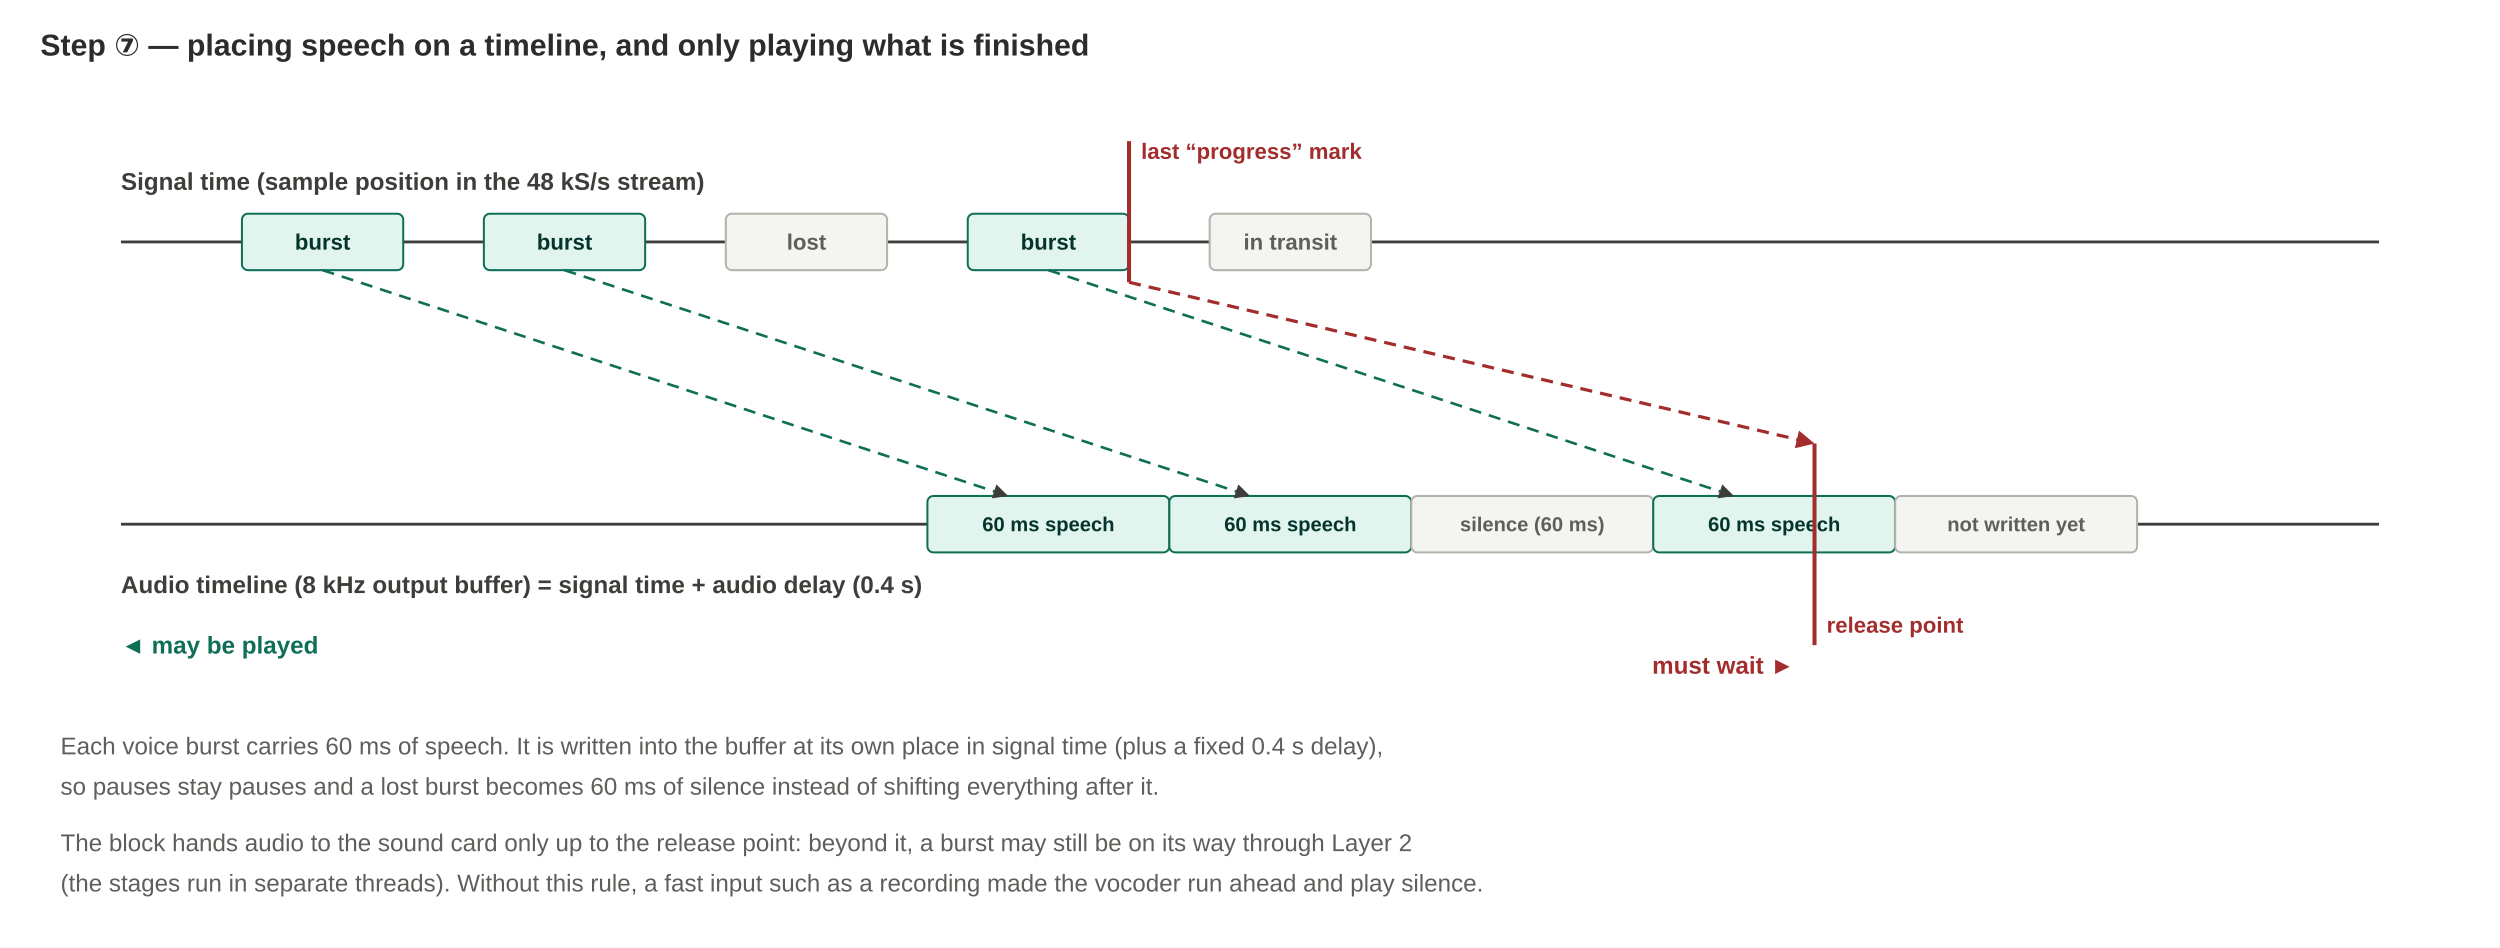
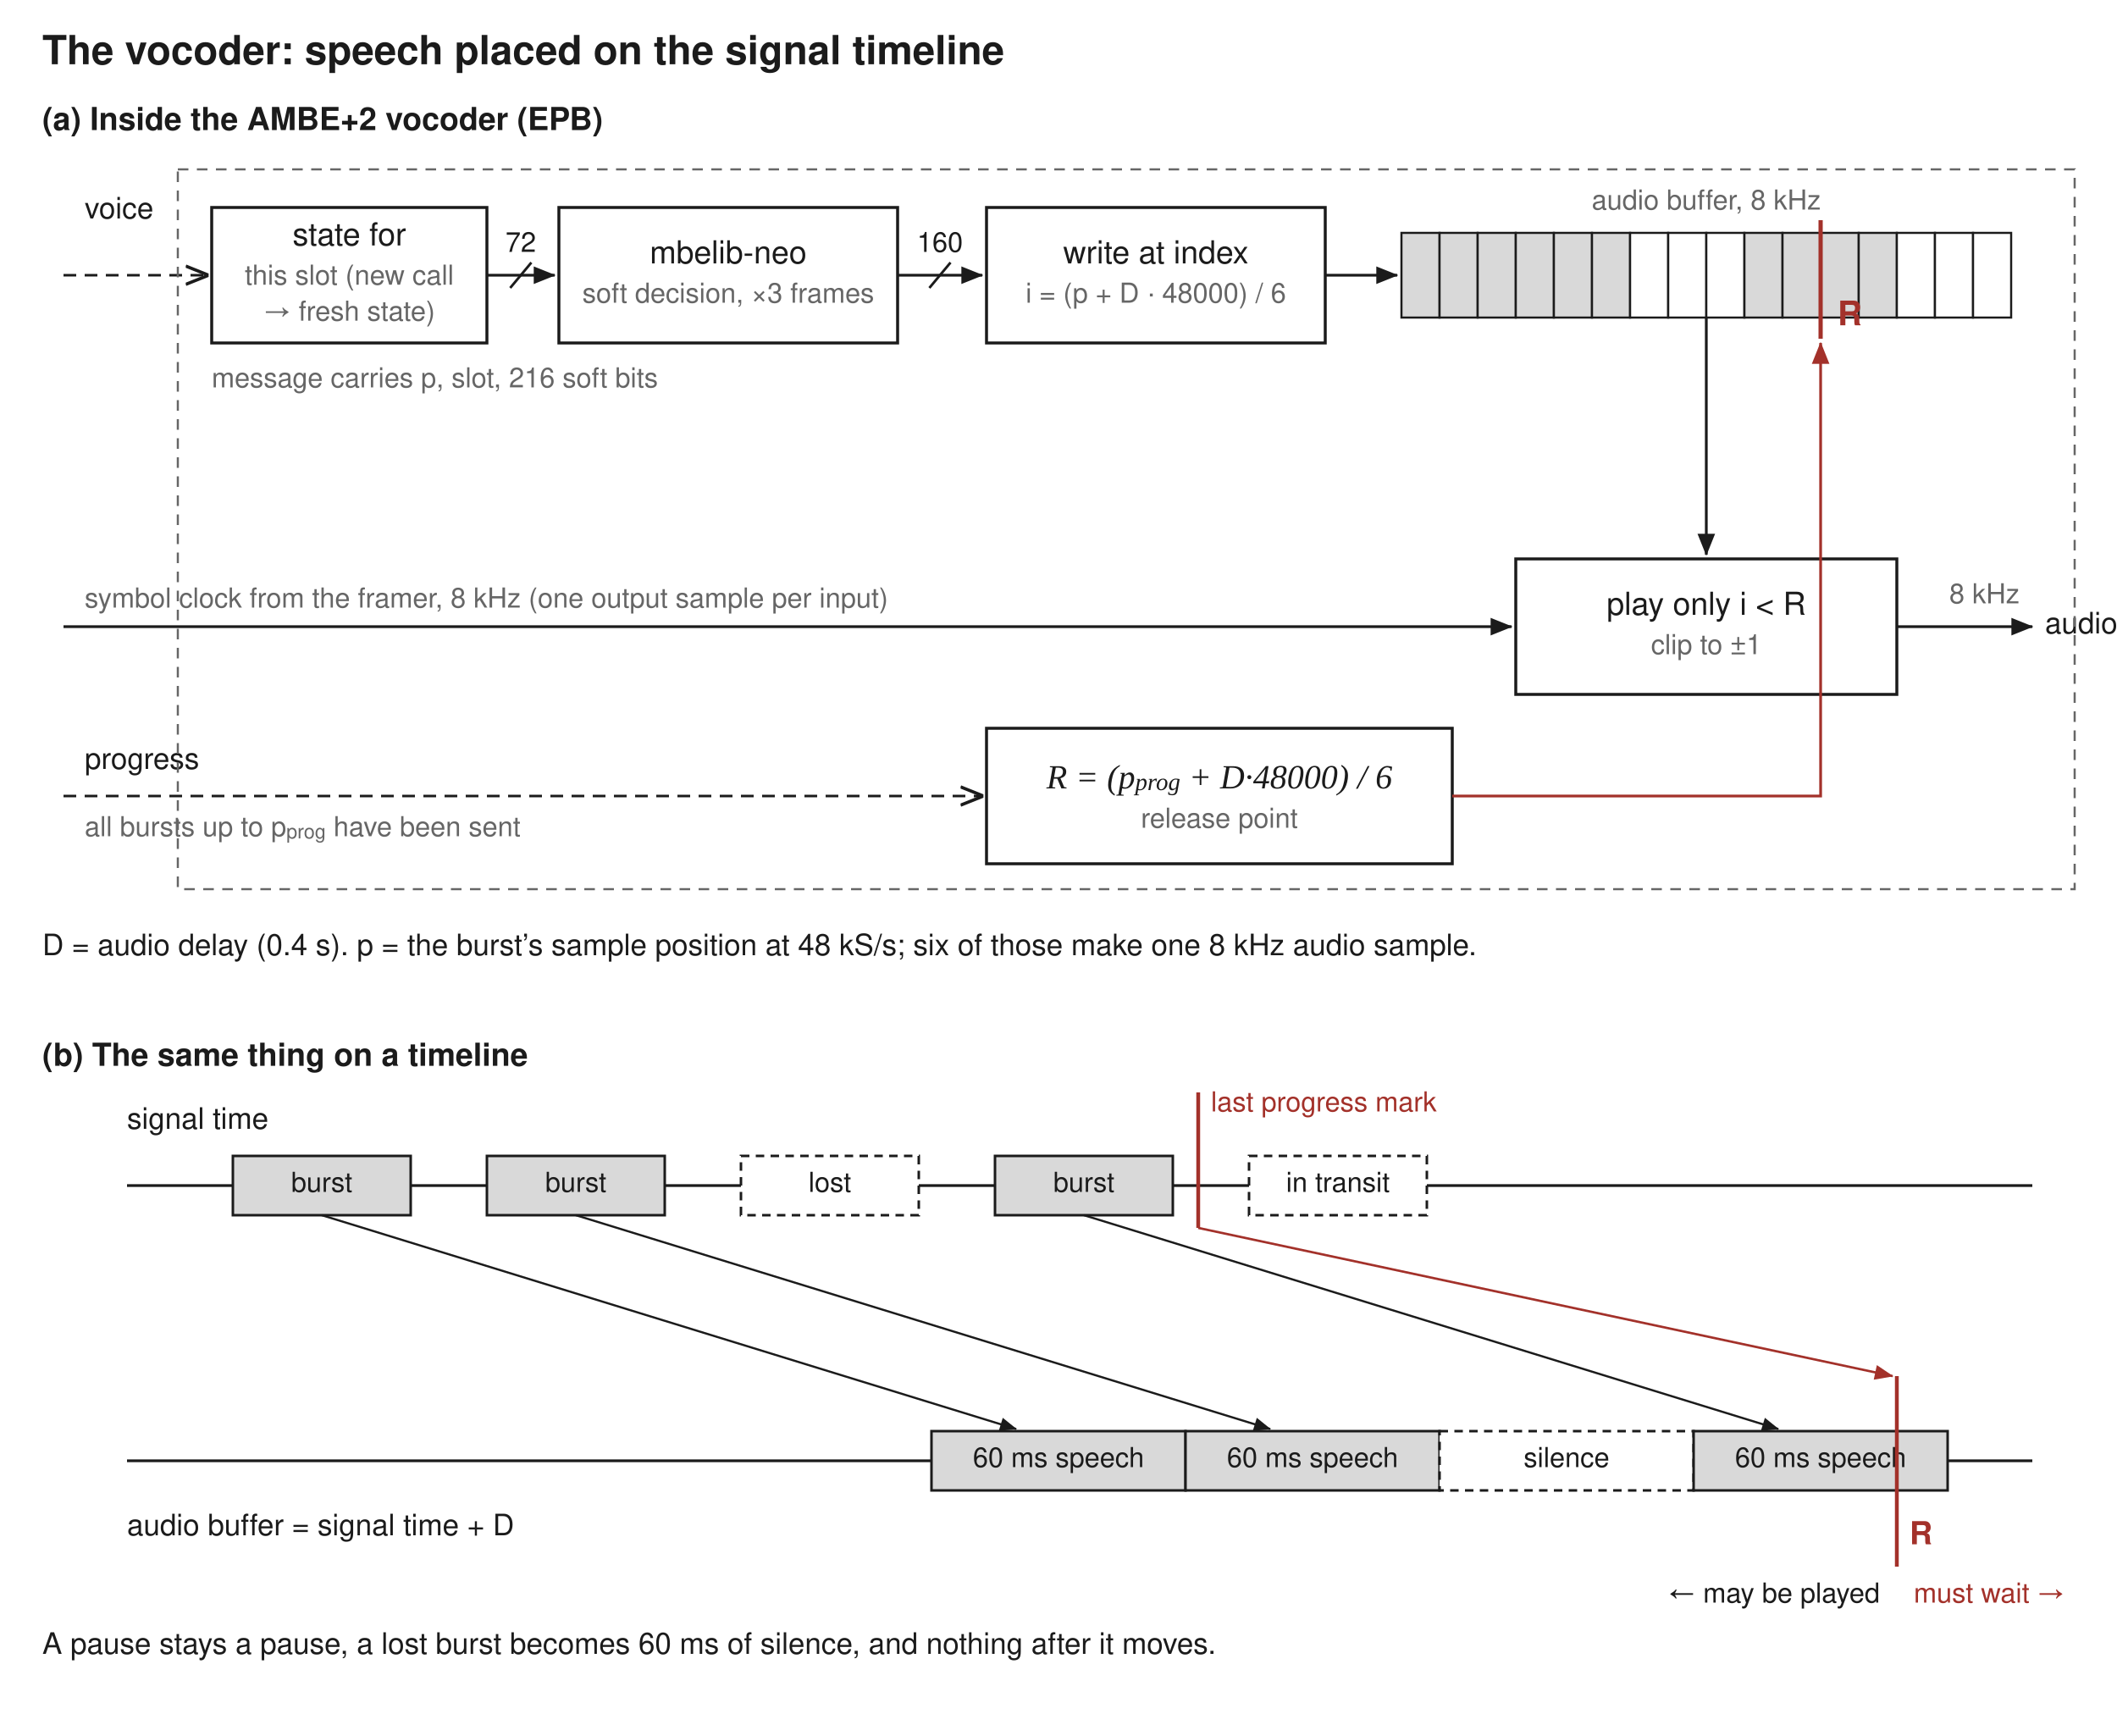
- <svg xmlns="http://www.w3.org/2000/svg" width="1240" height="470" viewBox="0 0 1240 470" font-family="'Segoe UI', 'Helvetica Neue', Arial, sans-serif" role="img">
+ <svg xmlns="http://www.w3.org/2000/svg" viewBox="0 0 1000 820" width="1000" height="820" font-family="Helvetica, Arial, 'Liberation Sans', 'DejaVu Sans', sans-serif" role="img" aria-label="Vocoder: audio placed on the signal timeline">
  <defs>
-     <marker id="ah" viewBox="0 0 10 10" refX="9" refY="5" markerWidth="7" markerHeight="7" orient="auto-start-reverse">
-       <path d="M1 1L9 5L1 9z" fill="#3d3d3a" />
+     <marker id="a" viewBox="0 0 10 10" refX="9.5" refY="5" markerWidth="8" markerHeight="8" orient="auto">
+       <path d="M0,1 L10,5 L0,9 z" fill="#1b1b1b" />
    </marker>
-     <marker id="ahm" viewBox="0 0 10 10" refX="9" refY="5" markerWidth="7" markerHeight="7" orient="auto-start-reverse">
-       <path d="M1 1L9 5L1 9z" fill="#A32D2D" />
+     <marker id="o" viewBox="0 0 10 10" refX="9.5" refY="5" markerWidth="9" markerHeight="9" orient="auto">
+       <path d="M0,1 L10,5 L0,9" fill="none" stroke="#1b1b1b" stroke-width="1.4" />
+     </marker>
+     <marker id="r" viewBox="0 0 10 10" refX="9.5" refY="5" markerWidth="8" markerHeight="8" orient="auto">
+       <path d="M0,1 L10,5 L0,9 z" fill="#a3312a" />
    </marker>
  </defs>
-   <rect width="1240" height="470" fill="#FFFFFF" />
-   <text x="20.0" y="22.0" font-size="15" fill="#2C2C2A" font-weight="700" text-anchor="start" dominant-baseline="central">Step ⑦ — placing speech on a timeline, and only playing what is finished</text>
-   <line x1="60.0" y1="120.0" x2="1180.0" y2="120.0" stroke="#3d3d3a" stroke-width="1.4" />
-   <text x="60.0" y="90.0" font-size="12" fill="#3d3d3a" font-weight="600" text-anchor="start" dominant-baseline="central">Signal time (sample position in the 48 kS/s stream)</text>
-   <rect x="120.0" y="106.0" width="80.0" height="28.0" rx="3" fill="#E1F5EE" stroke="#0F6E56" stroke-width="1" />
-   <text x="160.0" y="120.0" font-size="11" fill="#04342C" font-weight="600" text-anchor="middle" dominant-baseline="central">burst</text>
-   <rect x="240.0" y="106.0" width="80.0" height="28.0" rx="3" fill="#E1F5EE" stroke="#0F6E56" stroke-width="1" />
-   <text x="280.0" y="120.0" font-size="11" fill="#04342C" font-weight="600" text-anchor="middle" dominant-baseline="central">burst</text>
-   <rect x="360.0" y="106.0" width="80.0" height="28.0" rx="3" fill="#F4F4F2" stroke="#B4B2A9" stroke-width="1" />
-   <text x="400.0" y="120.0" font-size="11" fill="#5F5E5A" font-weight="600" text-anchor="middle" dominant-baseline="central">lost</text>
-   <rect x="480.0" y="106.0" width="80.0" height="28.0" rx="3" fill="#E1F5EE" stroke="#0F6E56" stroke-width="1" />
-   <text x="520.0" y="120.0" font-size="11" fill="#04342C" font-weight="600" text-anchor="middle" dominant-baseline="central">burst</text>
-   <rect x="600.0" y="106.0" width="80.0" height="28.0" rx="3" fill="#F4F4F2" stroke="#B4B2A9" stroke-width="1" />
-   <text x="640.0" y="120.0" font-size="11" fill="#5F5E5A" font-weight="600" text-anchor="middle" dominant-baseline="central">in transit</text>
-   <line x1="60.0" y1="260.0" x2="1180.0" y2="260.0" stroke="#3d3d3a" stroke-width="1.4" />
-   <text x="60.0" y="290.0" font-size="12" fill="#3d3d3a" font-weight="600" text-anchor="start" dominant-baseline="central">Audio timeline (8 kHz output buffer) = signal time + audio delay (0.4 s)</text>
-   <rect x="460.0" y="246.0" width="120.0" height="28.0" rx="3" fill="#E1F5EE" stroke="#0F6E56" stroke-width="1" />
-   <text x="520.0" y="260.0" font-size="10" fill="#04342C" font-weight="600" text-anchor="middle" dominant-baseline="central">60 ms speech</text>
-   <path d="M160 134 L500 246" fill="none" stroke="#0F6E56" stroke-width="1.3" stroke-dasharray="6 4" marker-end="url(#ah)" />
-   <rect x="580.0" y="246.0" width="120.0" height="28.0" rx="3" fill="#E1F5EE" stroke="#0F6E56" stroke-width="1" />
-   <text x="640.0" y="260.0" font-size="10" fill="#04342C" font-weight="600" text-anchor="middle" dominant-baseline="central">60 ms speech</text>
-   <path d="M280 134 L620 246" fill="none" stroke="#0F6E56" stroke-width="1.3" stroke-dasharray="6 4" marker-end="url(#ah)" />
-   <rect x="700.0" y="246.0" width="120.0" height="28.0" rx="3" fill="#F4F4F2" stroke="#B4B2A9" stroke-width="1" />
-   <text x="760.0" y="260.0" font-size="10" fill="#5F5E5A" font-weight="600" text-anchor="middle" dominant-baseline="central">silence (60 ms)</text>
-   <rect x="820.0" y="246.0" width="120.0" height="28.0" rx="3" fill="#E1F5EE" stroke="#0F6E56" stroke-width="1" />
-   <text x="880.0" y="260.0" font-size="10" fill="#04342C" font-weight="600" text-anchor="middle" dominant-baseline="central">60 ms speech</text>
-   <path d="M520 134 L860 246" fill="none" stroke="#0F6E56" stroke-width="1.3" stroke-dasharray="6 4" marker-end="url(#ah)" />
-   <rect x="940.0" y="246.0" width="120.0" height="28.0" rx="3" fill="#F4F4F2" stroke="#B4B2A9" stroke-width="1" />
-   <text x="1000.0" y="260.0" font-size="10" fill="#5F5E5A" font-weight="600" text-anchor="middle" dominant-baseline="central">not written yet</text>
-   <line x1="560.0" y1="70.0" x2="560.0" y2="140.0" stroke="#A32D2D" stroke-width="2" />
-   <text x="566.0" y="75.0" font-size="11" fill="#A32D2D" font-weight="600" text-anchor="start" dominant-baseline="central">last “progress” mark</text>
-   <line x1="900.0" y1="220.0" x2="900.0" y2="320.0" stroke="#A32D2D" stroke-width="2" />
-   <text x="906.0" y="310.0" font-size="11" fill="#A32D2D" font-weight="600" text-anchor="start" dominant-baseline="central">release point</text>
-   <path d="M560 140 L900 220" fill="none" stroke="#A32D2D" stroke-width="1.6" stroke-dasharray="6 4" marker-end="url(#ahm)" />
-   <text x="60.0" y="320.0" font-size="12" fill="#0F6E56" font-weight="700" text-anchor="start" dominant-baseline="central">◄ may be played</text>
-   <text x="890.0" y="330.0" font-size="12" fill="#A32D2D" font-weight="700" text-anchor="end" dominant-baseline="central">must wait ►</text>
-   <text x="30.0" y="370.0" font-size="12" fill="#5F5E5A" font-weight="400" text-anchor="start" dominant-baseline="central">Each voice burst carries 60 ms of speech. It is written into the buffer at its own place in signal time (plus a fixed 0.4 s delay),</text>
-   <text x="30.0" y="390.0" font-size="12" fill="#5F5E5A" font-weight="400" text-anchor="start" dominant-baseline="central">so pauses stay pauses and a lost burst becomes 60 ms of silence instead of shifting everything after it.</text>
-   <text x="30.0" y="418.0" font-size="12" fill="#5F5E5A" font-weight="400" text-anchor="start" dominant-baseline="central">The block hands audio to the sound card only up to the release point: beyond it, a burst may still be on its way through Layer 2</text>
-   <text x="30.0" y="438.0" font-size="12" fill="#5F5E5A" font-weight="400" text-anchor="start" dominant-baseline="central">(the stages run in separate threads). Without this rule, a fast input such as a recording made the vocoder run ahead and play silence.</text>
+   <rect width="100%" height="100%" fill="#ffffff" />
+   <text x="20.0" y="26.0" font-size="19" fill="#1b1b1b" font-weight="700" text-anchor="start" dominant-baseline="central">The vocoder: speech placed on the signal timeline</text>
+   <text x="20.0" y="58.0" font-size="15" fill="#1b1b1b" font-weight="700" text-anchor="start" dominant-baseline="central">(a) Inside the AMBE+2 vocoder (EPB)</text>
+   <text x="40.0" y="100.0" font-size="14" fill="#1b1b1b" font-weight="400" text-anchor="start" dominant-baseline="central">voice</text>
+   <polyline points="30.0,130.0 98.0,130.0" fill="none" stroke="#1b1b1b" stroke-width="1.2" stroke-dasharray="6 4" marker-end="url(#o)" />
+   <text x="100.0" y="180.0" font-size="13" fill="#666666" font-weight="400" text-anchor="start" dominant-baseline="central">message carries p, slot, 216 soft bits</text>
+   <rect x="100.0" y="98.0" width="130.0" height="64.0" fill="#ffffff" stroke="#1b1b1b" stroke-width="1.4" />
+   <text x="165.0" y="112.5" font-size="15" fill="#1b1b1b" font-weight="400" text-anchor="middle" dominant-baseline="central">state for</text>
+   <text x="165.0" y="131.5" font-size="13" fill="#666666" font-weight="400" text-anchor="middle" dominant-baseline="central">this slot (new call</text>
+   <text x="165.0" y="148.5" font-size="13" fill="#666666" font-weight="400" text-anchor="middle" dominant-baseline="central">→ fresh state)</text>
+   <polyline points="230.0,130.0 262.0,130.0" fill="none" stroke="#1b1b1b" stroke-width="1.3" marker-end="url(#a)" />
+   <line x1="241.0" y1="136.0" x2="251.0" y2="124.0" stroke="#1b1b1b" stroke-width="1.2" />
+   <text x="246.0" y="116.0" font-size="13" fill="#1b1b1b" font-weight="400" text-anchor="middle" dominant-baseline="central">72</text>
+   <rect x="264.0" y="98.0" width="160.0" height="64.0" fill="#ffffff" stroke="#1b1b1b" stroke-width="1.4" />
+   <text x="344.0" y="121.0" font-size="15" fill="#1b1b1b" font-weight="400" text-anchor="middle" dominant-baseline="central">mbelib-neo</text>
+   <text x="344.0" y="140.0" font-size="13" fill="#666666" font-weight="400" text-anchor="middle" dominant-baseline="central">soft decision, ×3 frames</text>
+   <polyline points="424.0,130.0 464.0,130.0" fill="none" stroke="#1b1b1b" stroke-width="1.3" marker-end="url(#a)" />
+   <line x1="439.0" y1="136.0" x2="449.0" y2="124.0" stroke="#1b1b1b" stroke-width="1.2" />
+   <text x="444.0" y="116.0" font-size="13" fill="#1b1b1b" font-weight="400" text-anchor="middle" dominant-baseline="central">160</text>
+   <rect x="466.0" y="98.0" width="160.0" height="64.0" fill="#ffffff" stroke="#1b1b1b" stroke-width="1.4" />
+   <text x="546.0" y="121.0" font-size="15" fill="#1b1b1b" font-weight="400" text-anchor="middle" dominant-baseline="central">write at index</text>
+   <text x="546.0" y="140.0" font-size="13" fill="#666666" font-weight="400" text-anchor="middle" dominant-baseline="central">i = (p + D · 48000) / 6</text>
+   <polyline points="626.0,130.0 660.0,130.0" fill="none" stroke="#1b1b1b" stroke-width="1.3" marker-end="url(#a)" />
+   <rect x="662.0" y="110.0" width="18.0" height="40.0" fill="#d9d9d9" stroke="#1b1b1b" stroke-width="1.0" />
+   <rect x="680.0" y="110.0" width="18.0" height="40.0" fill="#d9d9d9" stroke="#1b1b1b" stroke-width="1.0" />
+   <rect x="698.0" y="110.0" width="18.0" height="40.0" fill="#d9d9d9" stroke="#1b1b1b" stroke-width="1.0" />
+   <rect x="716.0" y="110.0" width="18.0" height="40.0" fill="#d9d9d9" stroke="#1b1b1b" stroke-width="1.0" />
+   <rect x="734.0" y="110.0" width="18.0" height="40.0" fill="#d9d9d9" stroke="#1b1b1b" stroke-width="1.0" />
+   <rect x="752.0" y="110.0" width="18.0" height="40.0" fill="#d9d9d9" stroke="#1b1b1b" stroke-width="1.0" />
+   <rect x="770.0" y="110.0" width="18.0" height="40.0" fill="#ffffff" stroke="#1b1b1b" stroke-width="1.0" />
+   <rect x="788.0" y="110.0" width="18.0" height="40.0" fill="#ffffff" stroke="#1b1b1b" stroke-width="1.0" />
+   <rect x="806.0" y="110.0" width="18.0" height="40.0" fill="#ffffff" stroke="#1b1b1b" stroke-width="1.0" />
+   <rect x="824.0" y="110.0" width="18.0" height="40.0" fill="#d9d9d9" stroke="#1b1b1b" stroke-width="1.0" />
+   <rect x="842.0" y="110.0" width="18.0" height="40.0" fill="#d9d9d9" stroke="#1b1b1b" stroke-width="1.0" />
+   <rect x="860.0" y="110.0" width="18.0" height="40.0" fill="#d9d9d9" stroke="#1b1b1b" stroke-width="1.0" />
+   <rect x="878.0" y="110.0" width="18.0" height="40.0" fill="#d9d9d9" stroke="#1b1b1b" stroke-width="1.0" />
+   <rect x="896.0" y="110.0" width="18.0" height="40.0" fill="#ffffff" stroke="#1b1b1b" stroke-width="1.0" />
+   <rect x="914.0" y="110.0" width="18.0" height="40.0" fill="#ffffff" stroke="#1b1b1b" stroke-width="1.0" />
+   <rect x="932.0" y="110.0" width="18.0" height="40.0" fill="#ffffff" stroke="#1b1b1b" stroke-width="1.0" />
+   <text x="806.0" y="96.0" font-size="13" fill="#666666" font-weight="400" text-anchor="middle" dominant-baseline="central">audio buffer, 8 kHz</text>
+   <line x1="860.0" y1="104.0" x2="860.0" y2="160.0" stroke="#a3312a" stroke-width="2" />
+   <text x="868.0" y="150.0" font-size="16" fill="#a3312a" font-weight="700" text-anchor="start" dominant-baseline="central">R</text>
+   <polyline points="806.0,150.0 806.0,262.0" fill="none" stroke="#1b1b1b" stroke-width="1.3" marker-end="url(#a)" />
+   <rect x="716.0" y="264.0" width="180.0" height="64.0" fill="#ffffff" stroke="#1b1b1b" stroke-width="1.4" />
+   <text x="806.0" y="287.0" font-size="15" fill="#1b1b1b" font-weight="400" text-anchor="middle" dominant-baseline="central">play only i &lt; R</text>
+   <text x="806.0" y="306.0" font-size="13" fill="#666666" font-weight="400" text-anchor="middle" dominant-baseline="central">clip to ±1</text>
+   <polyline points="896.0,296.0 960.0,296.0" fill="none" stroke="#1b1b1b" stroke-width="1.3" marker-end="url(#a)" />
+   <text x="966.0" y="296.0" font-size="14" fill="#1b1b1b" font-weight="400" text-anchor="start" dominant-baseline="central">audio</text>
+   <text x="954.0" y="282.0" font-size="13" fill="#666666" font-weight="400" text-anchor="end" dominant-baseline="central">8 kHz</text>
+   <polyline points="30.0,296.0 714.0,296.0" fill="none" stroke="#1b1b1b" stroke-width="1.3" marker-end="url(#a)" />
+   <text x="40.0" y="284.0" font-size="13" fill="#666666" font-weight="400" text-anchor="start" dominant-baseline="central">symbol clock from the framer, 8 kHz (one output sample per input)</text>
+   <text x="40.0" y="360.0" font-size="14" fill="#1b1b1b" font-weight="400" text-anchor="start" dominant-baseline="central">progress</text>
+   <polyline points="30.0,376.0 464.0,376.0" fill="none" stroke="#1b1b1b" stroke-width="1.2" stroke-dasharray="6 4" marker-end="url(#o)" />
+   <text x="40.0" y="392.0" font-size="13" fill="#666666" font-weight="400" text-anchor="start" dominant-baseline="central">all bursts up to p<tspan baseline-shift="sub" font-size="72%">prog</tspan> have been sent</text>
+   <rect x="466.0" y="344.0" width="220.0" height="64.0" fill="#ffffff" stroke="#1b1b1b" stroke-width="1.4" />
+   <text x="576.0" y="367.0" font-size="16" fill="#1b1b1b" font-weight="400" text-anchor="middle" dominant-baseline="central" font-family="'Times New Roman', Times, 'Liberation Serif', 'DejaVu Serif', serif" font-style="italic">R = (p<tspan baseline-shift="sub" font-size="72%">prog</tspan> + D·48000) / 6</text>
+   <text x="576.0" y="388.0" font-size="13" fill="#666666" font-weight="400" text-anchor="middle" dominant-baseline="central">release point</text>
+   <polyline points="686.0,376.0 860.0,376.0 860.0,162.0" fill="none" stroke="#a3312a" stroke-width="1.3" marker-end="url(#r)" />
+   <rect x="84.0" y="80.0" width="896.0" height="340.0" fill="none" stroke="#666666" stroke-width="1.0" stroke-dasharray="5 4" />
+   <text x="20.0" y="448.0" font-size="14" fill="#1b1b1b" font-weight="400" text-anchor="start" dominant-baseline="central">D = audio delay (0.4 s). p = the burst’s sample position at 48 kS/s; six of those make one 8 kHz audio sample.</text>
+   <text x="20.0" y="500.0" font-size="15" fill="#1b1b1b" font-weight="700" text-anchor="start" dominant-baseline="central">(b) The same thing on a timeline</text>
+   <line x1="60.0" y1="560.0" x2="960.0" y2="560.0" stroke="#1b1b1b" stroke-width="1.3" />
+   <text x="60.0" y="530.0" font-size="14" fill="#1b1b1b" font-weight="400" text-anchor="start" dominant-baseline="central">signal time</text>
+   <rect x="110.0" y="546.0" width="84.0" height="28.0" fill="#d9d9d9" stroke="#1b1b1b" stroke-width="1.2" />
+   <text x="152.0" y="560.0" font-size="13" fill="#1b1b1b" font-weight="400" text-anchor="middle" dominant-baseline="central">burst</text>
+   <rect x="230.0" y="546.0" width="84.0" height="28.0" fill="#d9d9d9" stroke="#1b1b1b" stroke-width="1.2" />
+   <text x="272.0" y="560.0" font-size="13" fill="#1b1b1b" font-weight="400" text-anchor="middle" dominant-baseline="central">burst</text>
+   <rect x="350.0" y="546.0" width="84.0" height="28.0" fill="#ffffff" stroke="#1b1b1b" stroke-width="1.2" stroke-dasharray="4 3" />
+   <text x="392.0" y="560.0" font-size="13" fill="#1b1b1b" font-weight="400" text-anchor="middle" dominant-baseline="central">lost</text>
+   <rect x="470.0" y="546.0" width="84.0" height="28.0" fill="#d9d9d9" stroke="#1b1b1b" stroke-width="1.2" />
+   <text x="512.0" y="560.0" font-size="13" fill="#1b1b1b" font-weight="400" text-anchor="middle" dominant-baseline="central">burst</text>
+   <rect x="590.0" y="546.0" width="84.0" height="28.0" fill="#ffffff" stroke="#1b1b1b" stroke-width="1.2" stroke-dasharray="4 3" />
+   <text x="632.0" y="560.0" font-size="13" fill="#1b1b1b" font-weight="400" text-anchor="middle" dominant-baseline="central">in transit</text>
+   <line x1="60.0" y1="690.0" x2="960.0" y2="690.0" stroke="#1b1b1b" stroke-width="1.3" />
+   <text x="60.0" y="722.0" font-size="14" fill="#1b1b1b" font-weight="400" text-anchor="start" dominant-baseline="central">audio buffer = signal time + D</text>
+   <rect x="440.0" y="676.0" width="120.0" height="28.0" fill="#d9d9d9" stroke="#1b1b1b" stroke-width="1.2" />
+   <text x="500.0" y="690.0" font-size="13" fill="#1b1b1b" font-weight="400" text-anchor="middle" dominant-baseline="central">60 ms speech</text>
+   <polyline points="152.0,574.0 480.0,675.0" fill="none" stroke="#1b1b1b" stroke-width="1.0" marker-end="url(#a)" />
+   <rect x="560.0" y="676.0" width="120.0" height="28.0" fill="#d9d9d9" stroke="#1b1b1b" stroke-width="1.2" />
+   <text x="620.0" y="690.0" font-size="13" fill="#1b1b1b" font-weight="400" text-anchor="middle" dominant-baseline="central">60 ms speech</text>
+   <polyline points="272.0,574.0 600.0,675.0" fill="none" stroke="#1b1b1b" stroke-width="1.0" marker-end="url(#a)" />
+   <rect x="680.0" y="676.0" width="120.0" height="28.0" fill="#ffffff" stroke="#1b1b1b" stroke-width="1.2" stroke-dasharray="4 3" />
+   <text x="740.0" y="690.0" font-size="13" fill="#1b1b1b" font-weight="400" text-anchor="middle" dominant-baseline="central">silence</text>
+   <rect x="800.0" y="676.0" width="120.0" height="28.0" fill="#d9d9d9" stroke="#1b1b1b" stroke-width="1.2" />
+   <text x="860.0" y="690.0" font-size="13" fill="#1b1b1b" font-weight="400" text-anchor="middle" dominant-baseline="central">60 ms speech</text>
+   <polyline points="512.0,574.0 840.0,675.0" fill="none" stroke="#1b1b1b" stroke-width="1.0" marker-end="url(#a)" />
+   <line x1="566.0" y1="516.0" x2="566.0" y2="580.0" stroke="#a3312a" stroke-width="1.8" />
+   <text x="572.0" y="522.0" font-size="13" fill="#a3312a" font-weight="400" text-anchor="start" dominant-baseline="central">last progress mark</text>
+   <line x1="896.0" y1="650.0" x2="896.0" y2="740.0" stroke="#a3312a" stroke-width="1.8" />
+   <text x="902.0" y="726.0" font-size="15" fill="#a3312a" font-weight="700" text-anchor="start" dominant-baseline="central">R</text>
+   <polyline points="566.0,580.0 894.0,650.0" fill="none" stroke="#a3312a" stroke-width="1.1" marker-end="url(#r)" />
+   <text x="888.0" y="754.0" font-size="13" fill="#1b1b1b" font-weight="400" text-anchor="end" dominant-baseline="central">← may be played</text>
+   <text x="904.0" y="754.0" font-size="13" fill="#a3312a" font-weight="400" text-anchor="start" dominant-baseline="central">must wait →</text>
+   <text x="20.0" y="778.0" font-size="14" fill="#1b1b1b" font-weight="400" text-anchor="start" dominant-baseline="central">A pause stays a pause, a lost burst becomes 60 ms of silence, and nothing after it moves.</text>
</svg>
